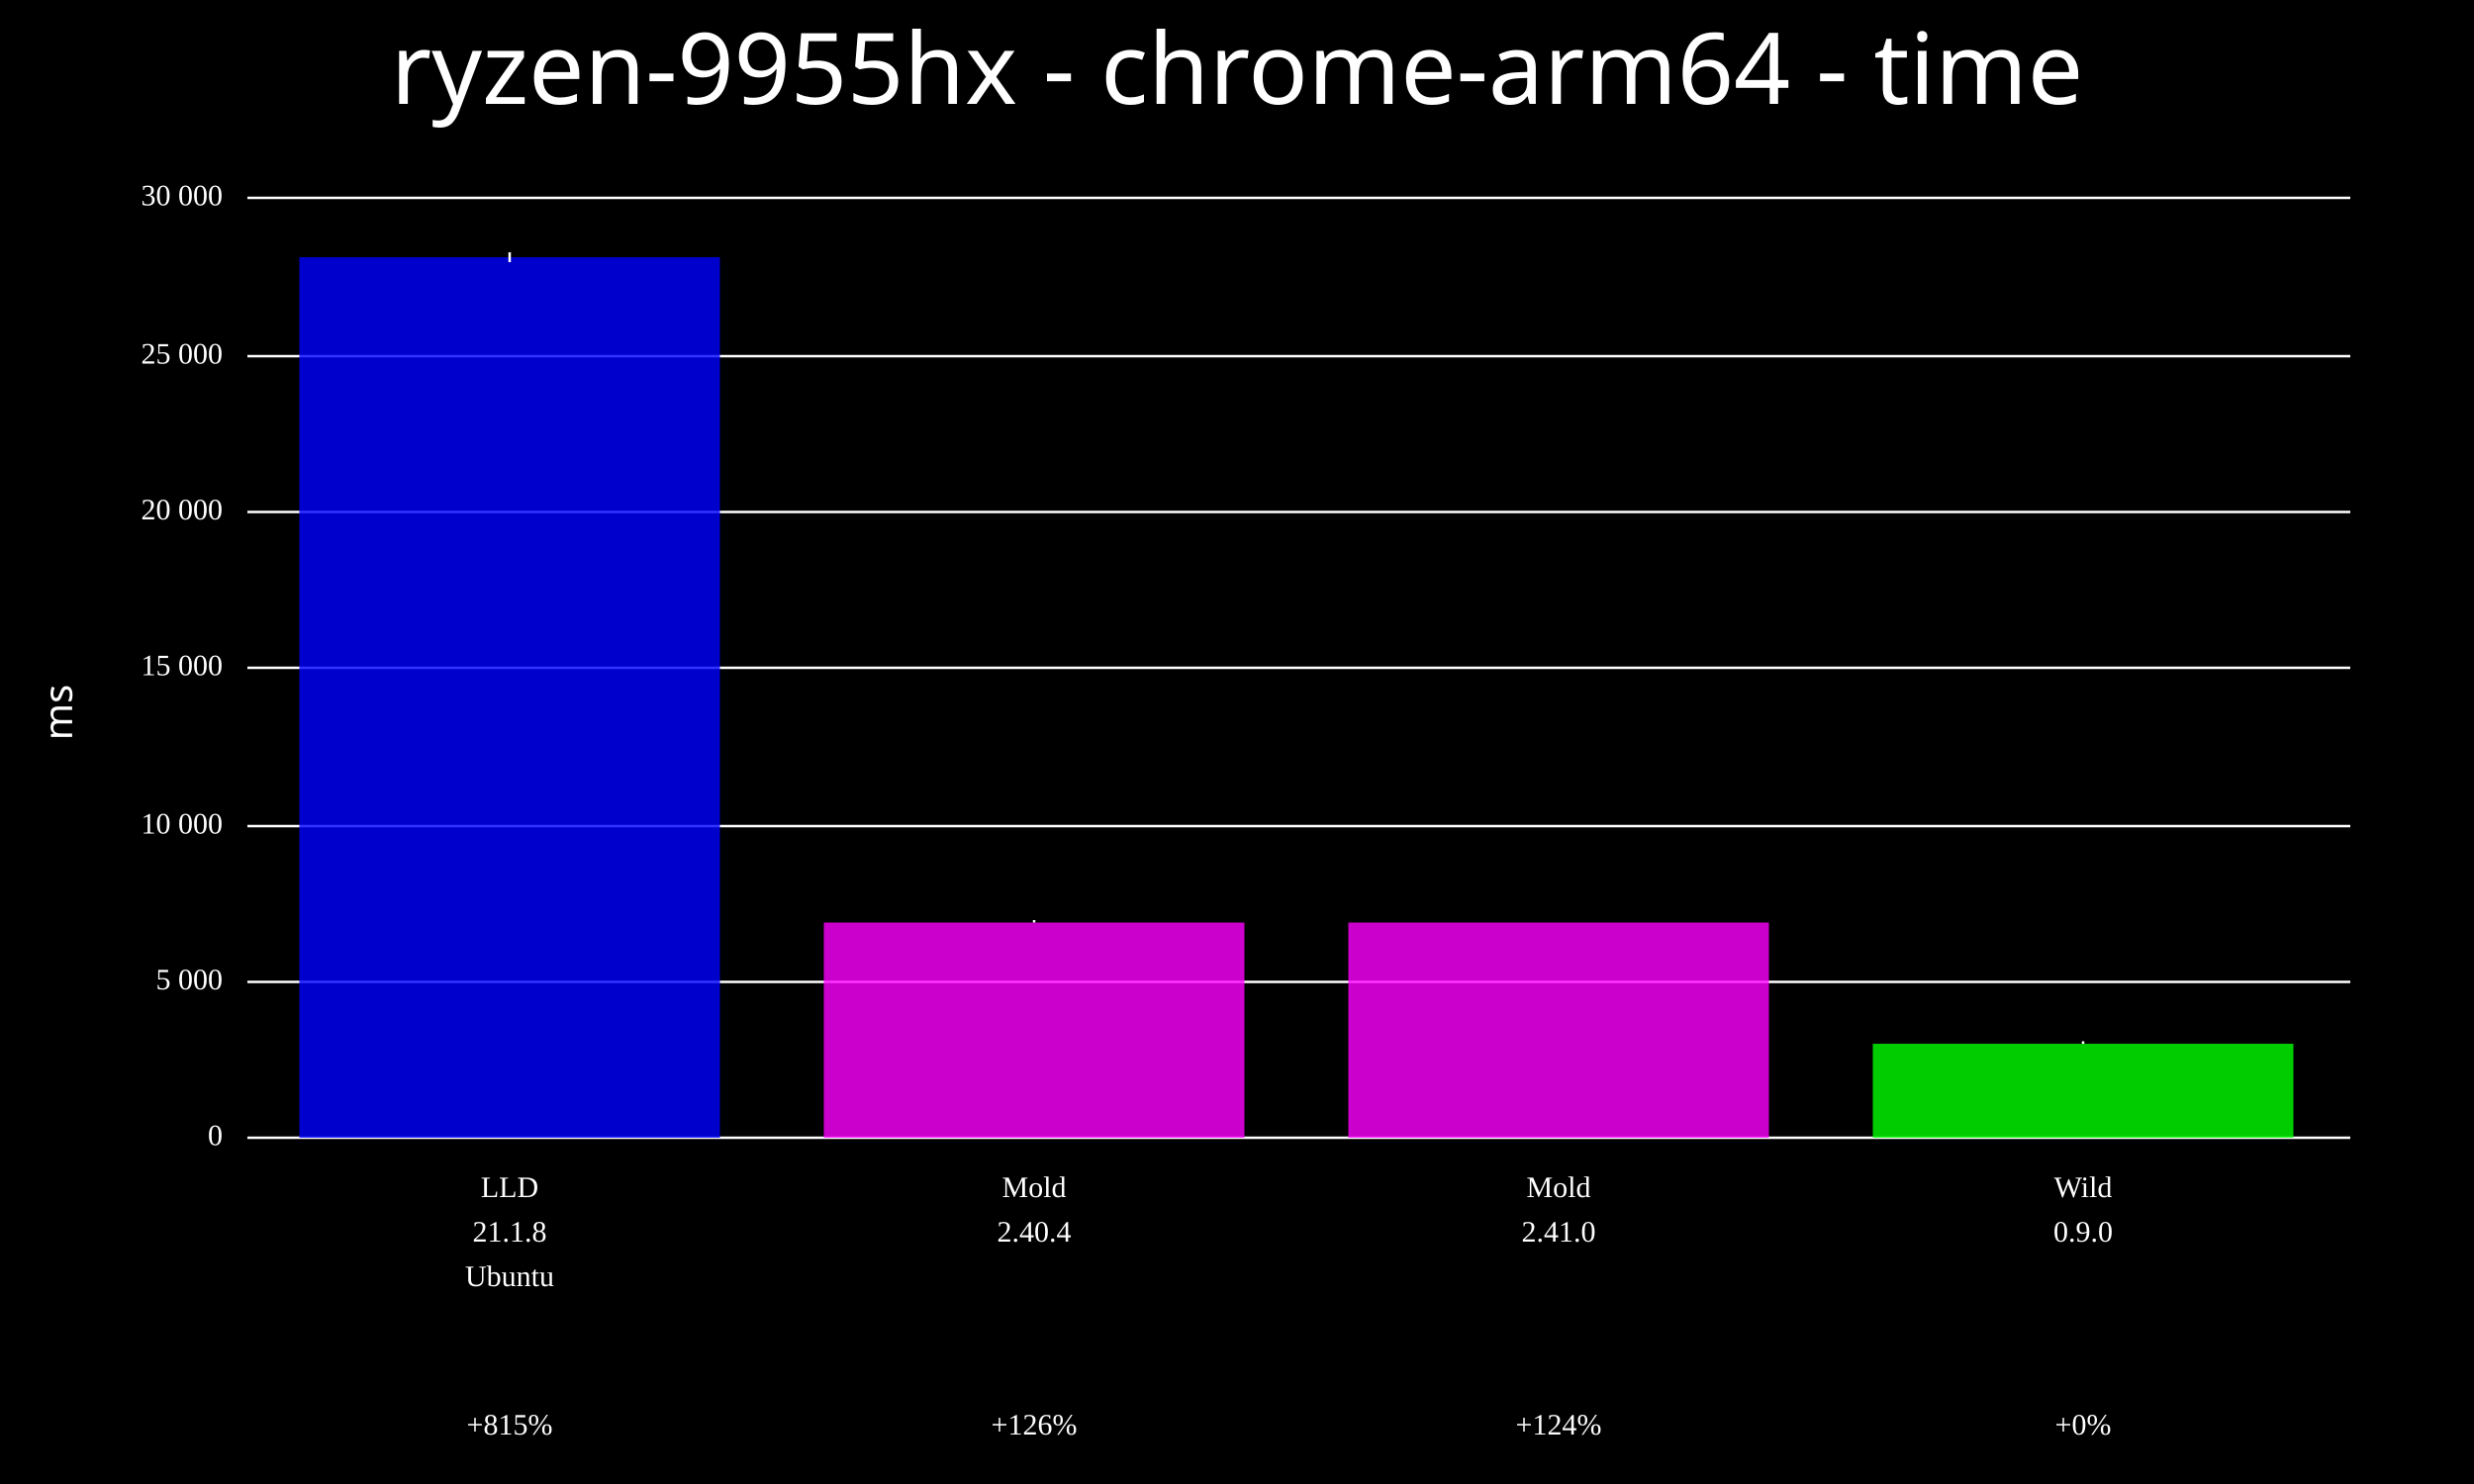
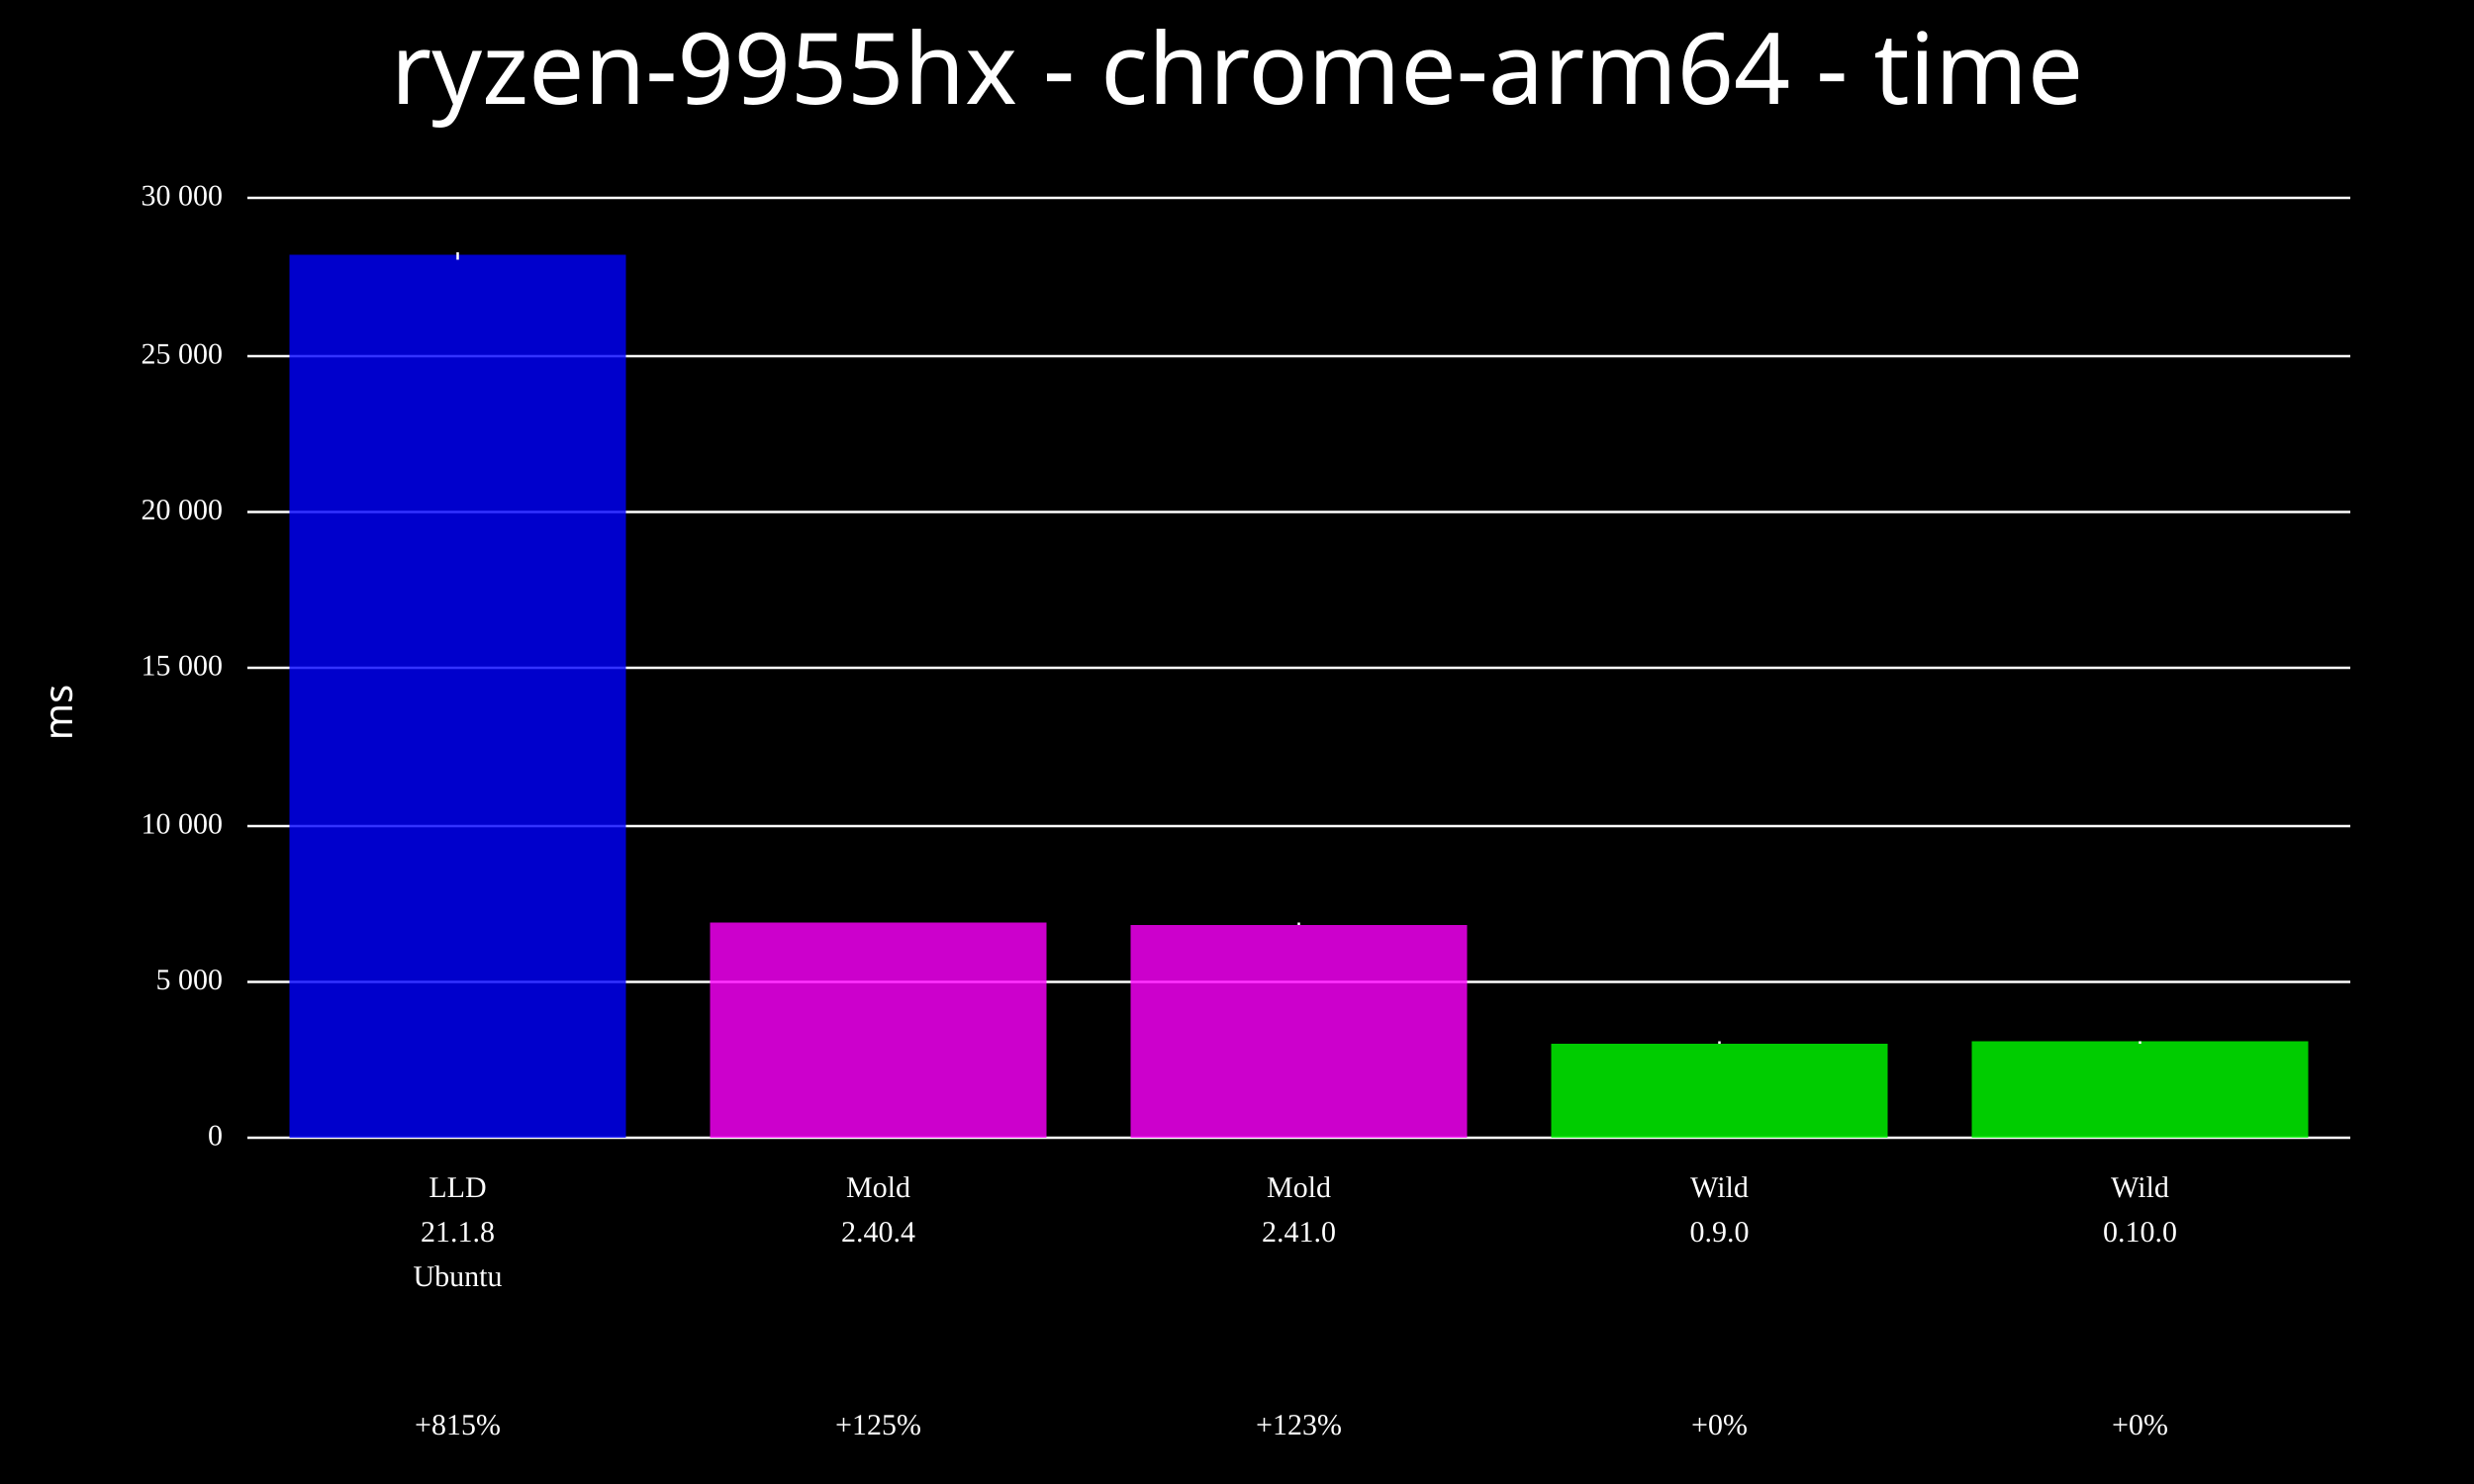
<svg xmlns="http://www.w3.org/2000/svg" width="1000" height="600" viewBox="0 0 1000 600">
  <rect x="0" y="0" width="1000" height="600" fill="#000000" />
  <text x="500" y="10" dy="0.8em" text-anchor="middle" font-family="sans-serif" font-size="40" fill="#FFFFFF">
ryzen-9955hx - chrome-arm64 - time</text>
  <text x="5" y="300" dy="0.76em" text-anchor="middle" font-family="sans-serif" font-size="16" fill="#FFFFFF" transform="rotate(270, 5, 288)">ms</text>
  <line x1="100" y1="460" x2="950" y2="460" stroke="#FFFFFF" />
  <text x="90" y="460" dy="0.5ex" text-anchor="end" fill="#FFFFFF">0</text>
  <line x1="100" y1="397" x2="950" y2="397" stroke="#FFFFFF" />
  <text x="90" y="397" dy="0.5ex" text-anchor="end" fill="#FFFFFF">5 000</text>
  <line x1="100" y1="334" x2="950" y2="334" stroke="#FFFFFF" />
  <text x="90" y="334" dy="0.5ex" text-anchor="end" fill="#FFFFFF">10 000</text>
  <line x1="100" y1="270" x2="950" y2="270" stroke="#FFFFFF" />
  <text x="90" y="270" dy="0.5ex" text-anchor="end" fill="#FFFFFF">15 000</text>
  <line x1="100" y1="207" x2="950" y2="207" stroke="#FFFFFF" />
  <text x="90" y="207" dy="0.5ex" text-anchor="end" fill="#FFFFFF">20 000</text>
  <line x1="100" y1="144" x2="950" y2="144" stroke="#FFFFFF" />
  <text x="90" y="144" dy="0.5ex" text-anchor="end" fill="#FFFFFF">25 000</text>
  <line x1="100" y1="80" x2="950" y2="80" stroke="#FFFFFF" />
  <text x="90" y="80" dy="0.5ex" text-anchor="end" fill="#FFFFFF">30 000</text>
-   <rect fill="#0000FF" opacity="0.8" x="121" y="104" width="170" height="356" />
-   <line stroke="#FFFFFF" x1="206" y1="102" x2="206" y2="106" />
-   <text x="206" y="484" fill="#FFFFFF" text-anchor="middle">LLD</text>
-   <text x="206" y="502" fill="#FFFFFF" text-anchor="middle">21.1.8</text>
-   <text x="206" y="520" fill="#FFFFFF" text-anchor="middle">Ubuntu</text>
-   <text x="206" y="580" fill="#FFFFFF" text-anchor="middle">+815%</text>
-   <rect fill="#FF00FF" opacity="0.8" x="333" y="373" width="170" height="87" />
-   <line stroke="#FFFFFF" x1="418" y1="372" x2="418" y2="373" />
-   <text x="418" y="484" fill="#FFFFFF" text-anchor="middle">Mold</text>
-   <text x="418" y="502" fill="#FFFFFF" text-anchor="middle">2.40.4</text>
-   <text x="418" y="580" fill="#FFFFFF" text-anchor="middle">+126%</text>
-   <rect fill="#FF00FF" opacity="0.8" x="545" y="373" width="170" height="87" />
-   <line stroke="#FFFFFF" x1="630" y1="373" x2="630" y2="373" />
-   <text x="630" y="484" fill="#FFFFFF" text-anchor="middle">Mold</text>
-   <text x="630" y="502" fill="#FFFFFF" text-anchor="middle">2.41.0</text>
-   <text x="630" y="580" fill="#FFFFFF" text-anchor="middle">+124%</text>
-   <rect fill="#00FF00" opacity="0.8" x="757" y="422" width="170" height="38" />
-   <line stroke="#FFFFFF" x1="842" y1="421" x2="842" y2="422" />
-   <text x="842" y="484" fill="#FFFFFF" text-anchor="middle">Wild</text>
-   <text x="842" y="502" fill="#FFFFFF" text-anchor="middle">0.9.0</text>
-   <text x="842" y="580" fill="#FFFFFF" text-anchor="middle">+0%</text>
+   <rect fill="#0000FF" opacity="0.8" x="117" y="103" width="136" height="357" />
+   <line stroke="#FFFFFF" x1="185" y1="102" x2="185" y2="105" />
+   <text x="185" y="484" fill="#FFFFFF" text-anchor="middle">LLD</text>
+   <text x="185" y="502" fill="#FFFFFF" text-anchor="middle">21.1.8</text>
+   <text x="185" y="520" fill="#FFFFFF" text-anchor="middle">Ubuntu</text>
+   <text x="185" y="580" fill="#FFFFFF" text-anchor="middle">+815%</text>
+   <rect fill="#FF00FF" opacity="0.8" x="287" y="373" width="136" height="87" />
+   <line stroke="#FFFFFF" x1="355" y1="373" x2="355" y2="373" />
+   <text x="355" y="484" fill="#FFFFFF" text-anchor="middle">Mold</text>
+   <text x="355" y="502" fill="#FFFFFF" text-anchor="middle">2.40.4</text>
+   <text x="355" y="580" fill="#FFFFFF" text-anchor="middle">+125%</text>
+   <rect fill="#FF00FF" opacity="0.8" x="457" y="374" width="136" height="86" />
+   <line stroke="#FFFFFF" x1="525" y1="373" x2="525" y2="374" />
+   <text x="525" y="484" fill="#FFFFFF" text-anchor="middle">Mold</text>
+   <text x="525" y="502" fill="#FFFFFF" text-anchor="middle">2.41.0</text>
+   <text x="525" y="580" fill="#FFFFFF" text-anchor="middle">+123%</text>
+   <rect fill="#00FF00" opacity="0.8" x="627" y="422" width="136" height="38" />
+   <line stroke="#FFFFFF" x1="695" y1="421" x2="695" y2="422" />
+   <text x="695" y="484" fill="#FFFFFF" text-anchor="middle">Wild</text>
+   <text x="695" y="502" fill="#FFFFFF" text-anchor="middle">0.9.0</text>
+   <text x="695" y="580" fill="#FFFFFF" text-anchor="middle">+0%</text>
+   <rect fill="#00FF00" opacity="0.8" x="797" y="421" width="136" height="39" />
+   <line stroke="#FFFFFF" x1="865" y1="421" x2="865" y2="422" />
+   <text x="865" y="484" fill="#FFFFFF" text-anchor="middle">Wild</text>
+   <text x="865" y="502" fill="#FFFFFF" text-anchor="middle">0.10.0</text>
+   <text x="865" y="580" fill="#FFFFFF" text-anchor="middle">+0%</text>
</svg>
